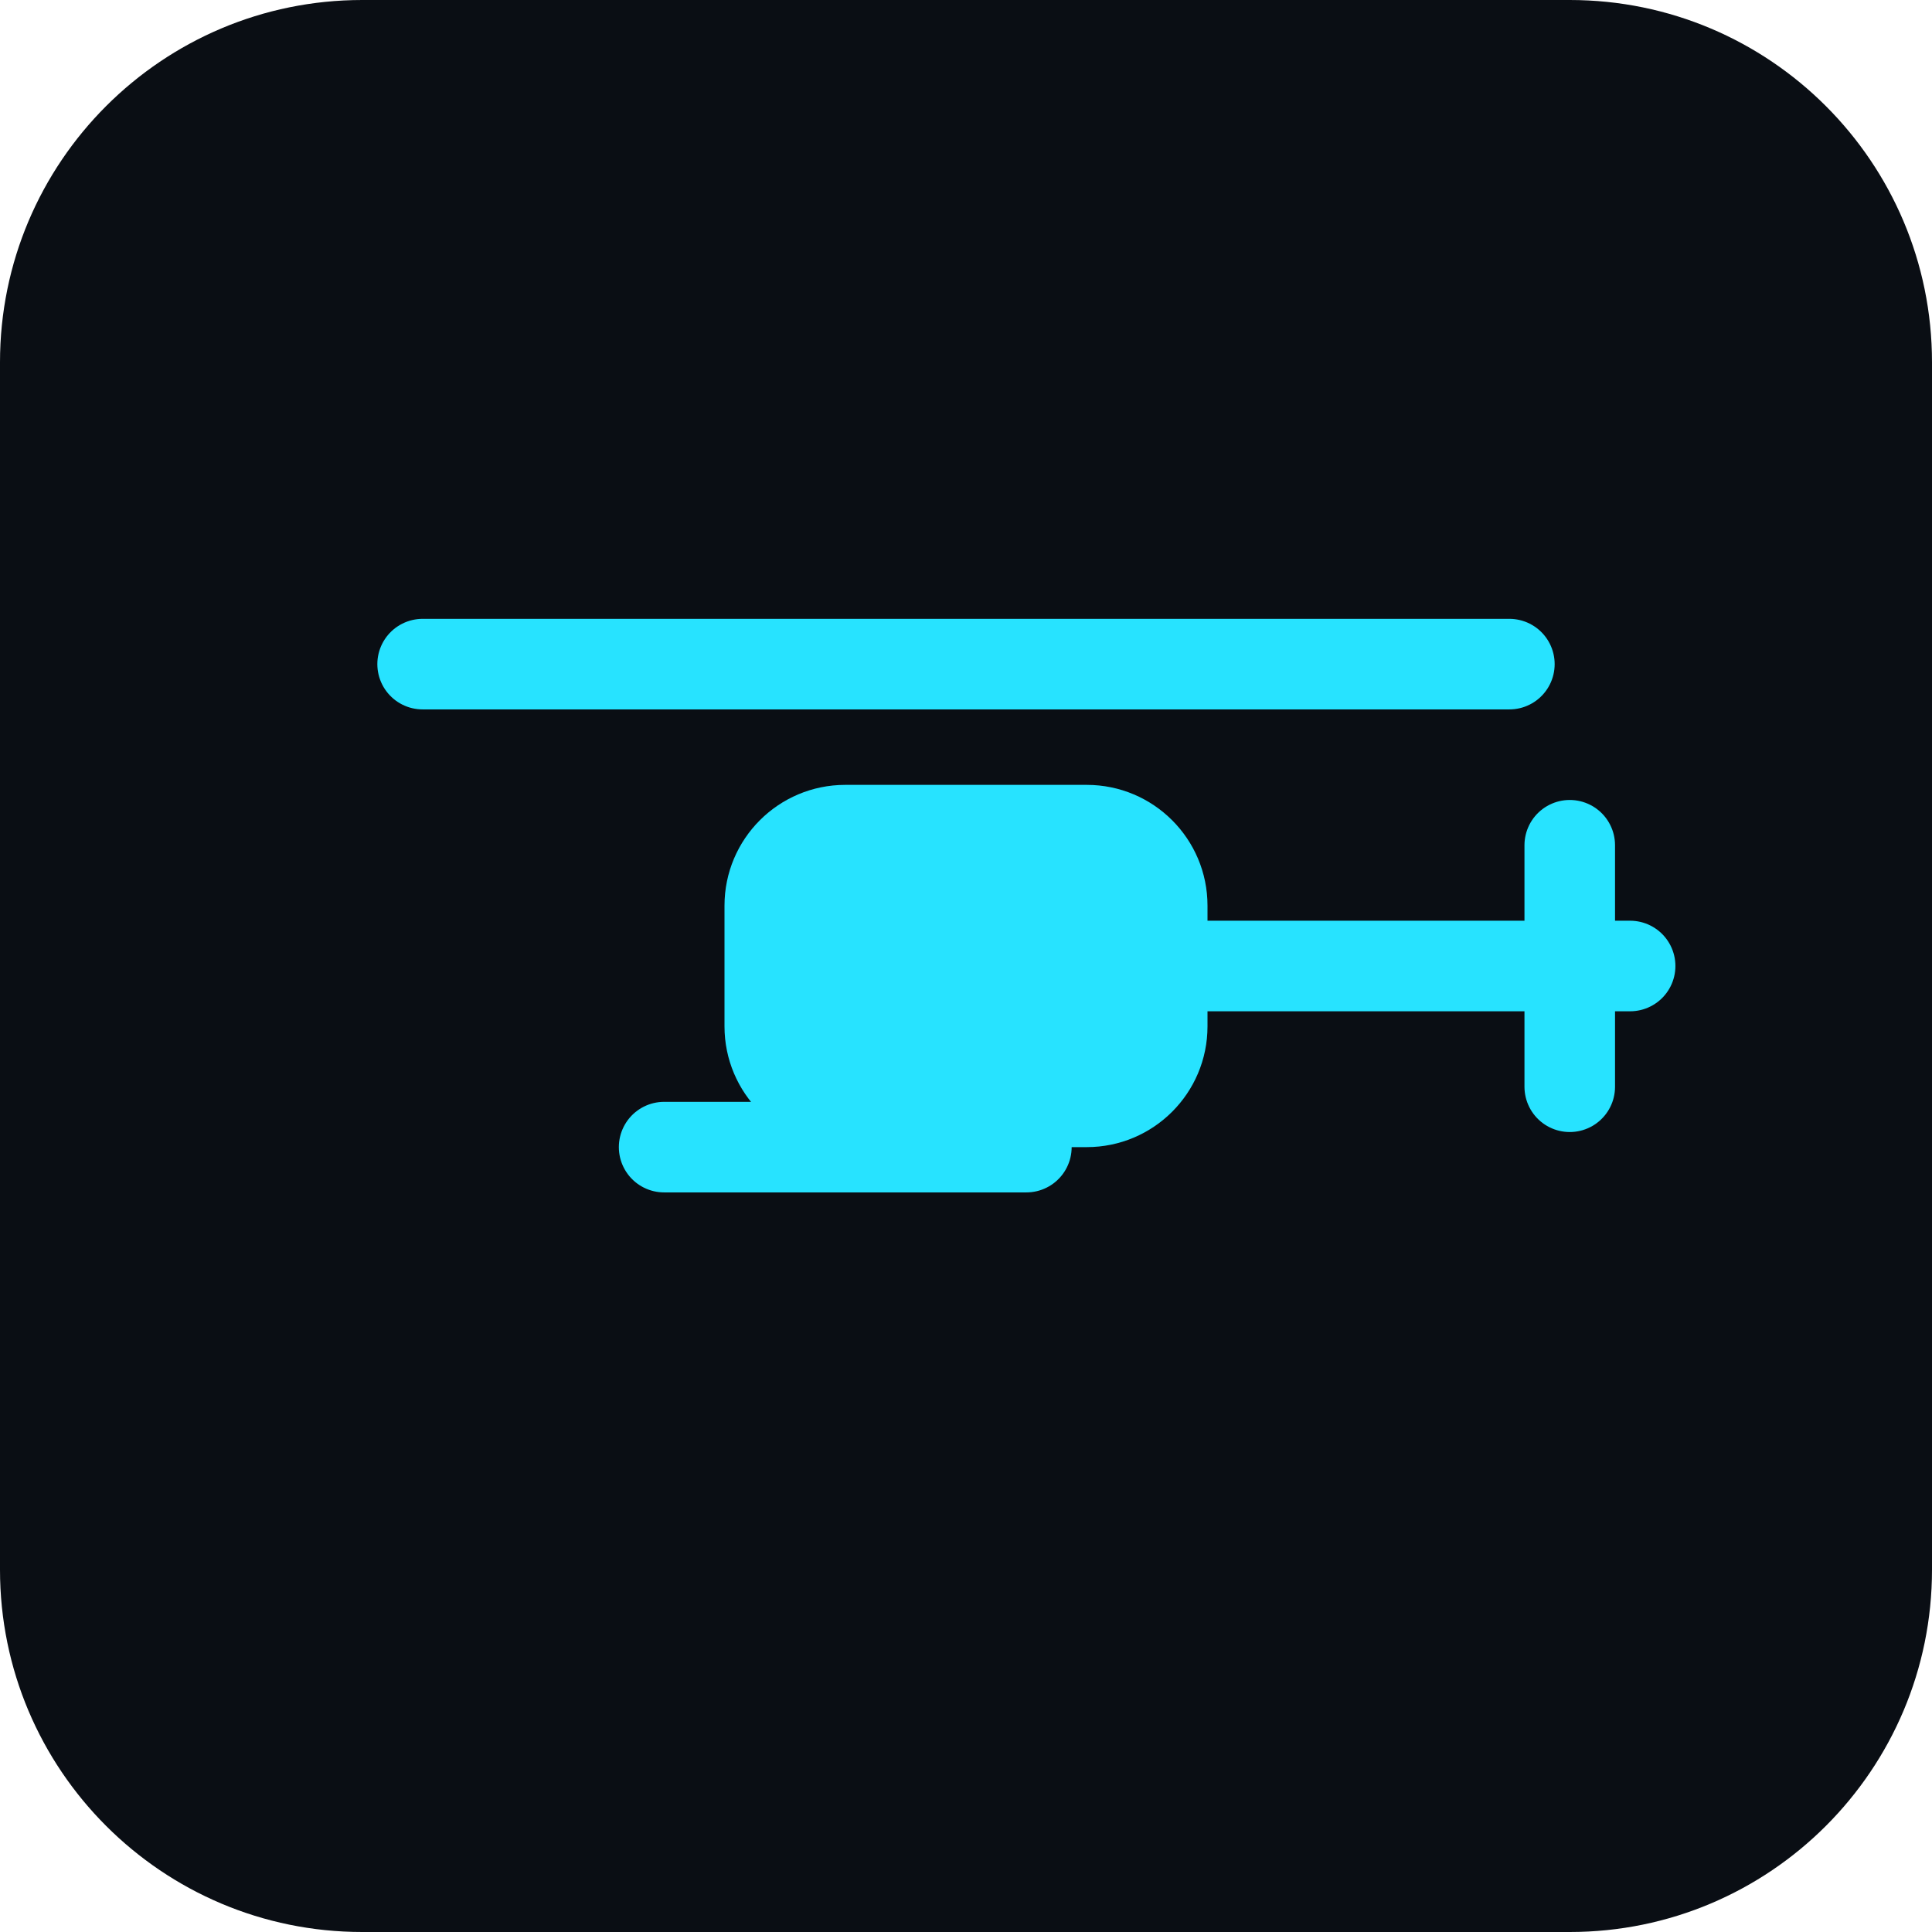
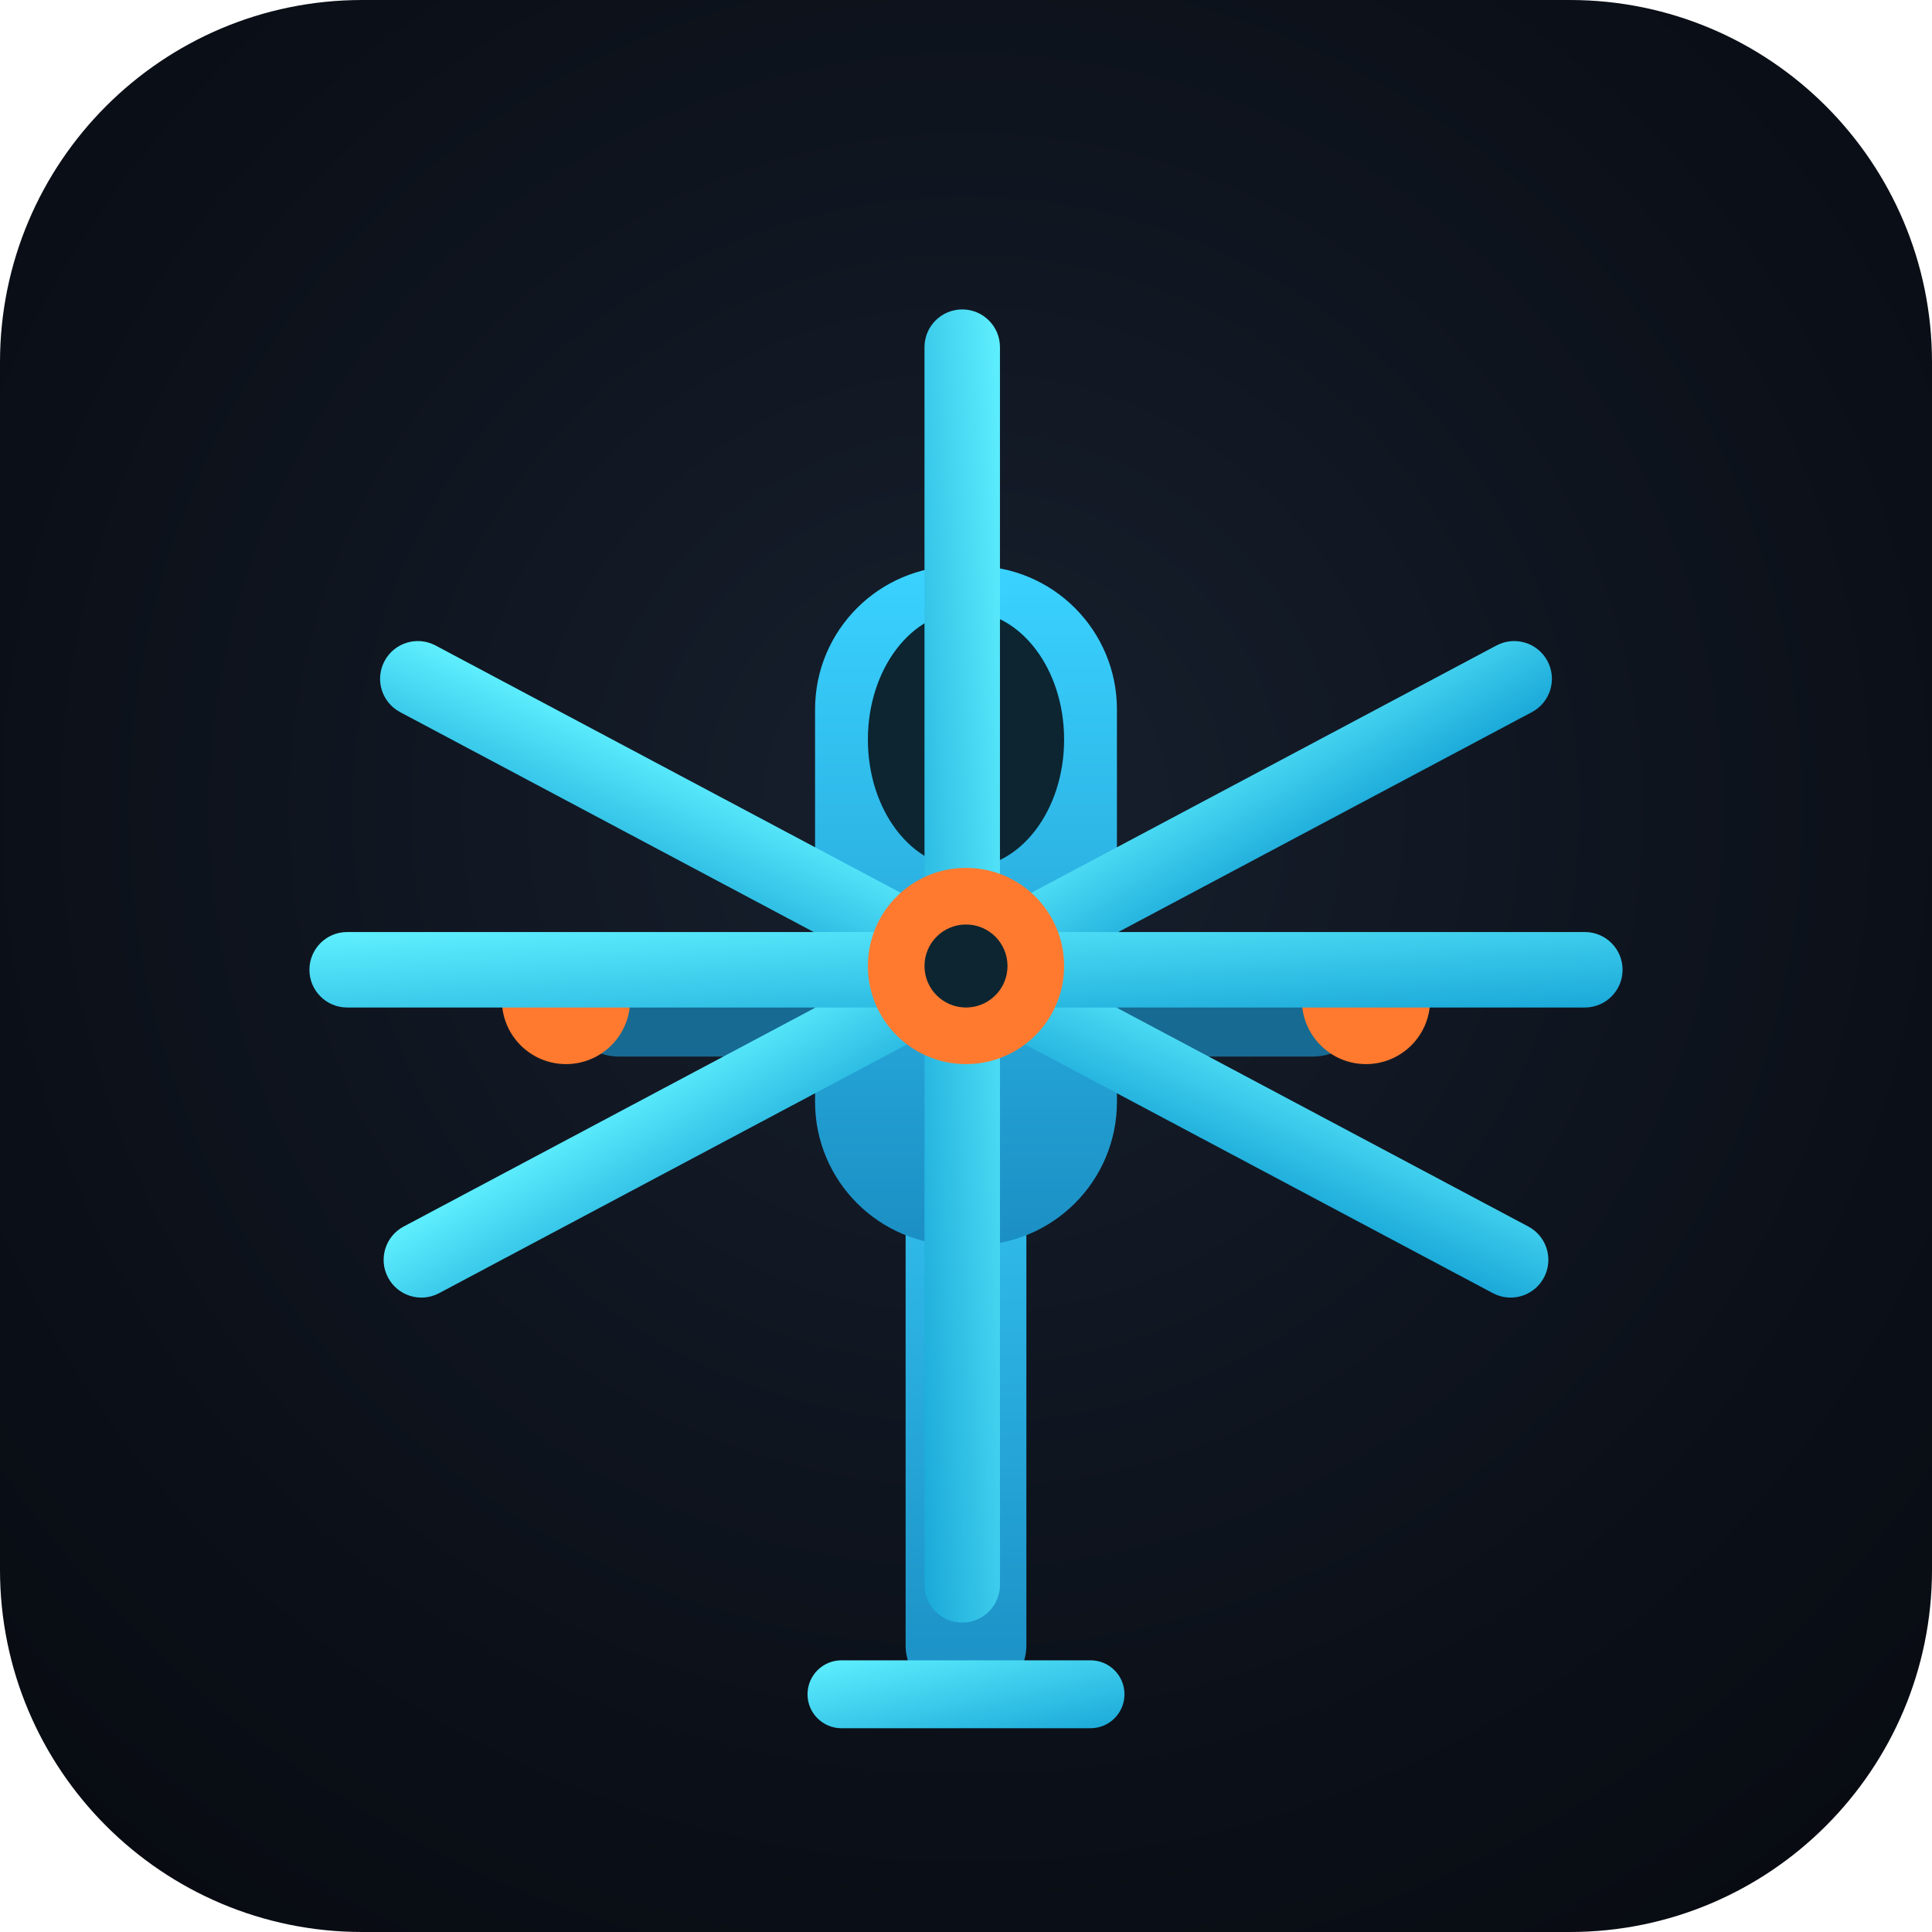
- <svg xmlns="http://www.w3.org/2000/svg" viewBox="0 0 64 64" width="64" height="64">
-   <rect width="64" height="64" rx="12" fill="#0a0e14" />
-   <g fill="none" stroke="#27e3ff" stroke-width="3" stroke-linecap="round">
-     <line x1="14" y1="22" x2="50" y2="22" />
-     <rect x="24" y="26" width="16" height="12" rx="4" fill="#27e3ff" stroke="none" />
-     <line x1="40" y1="32" x2="54" y2="32" />
-     <line x1="52" y1="28" x2="52" y2="36" />
-     <line x1="22" y1="38" x2="34" y2="38" />
-   </g>
+ <svg xmlns="http://www.w3.org/2000/svg" viewBox="0 0 512 512" width="512" height="512">
+   <defs>
+     <radialGradient id="bg" cx="0.5" cy="0.42" r="0.75">
+       <stop offset="0" stop-color="#17202e" />
+       <stop offset="0.6" stop-color="#0c111a" />
+       <stop offset="1" stop-color="#070a10" />
+     </radialGradient>
+     <linearGradient id="blade" x1="0" y1="0" x2="1" y2="1">
+       <stop offset="0" stop-color="#5ff0ff" />
+       <stop offset="1" stop-color="#1aa8d8" />
+     </linearGradient>
+     <linearGradient id="body" x1="0" y1="0" x2="0" y2="1">
+       <stop offset="0" stop-color="#3ad2ff" />
+       <stop offset="1" stop-color="#1b8fc4" />
+     </linearGradient>
+   </defs>
+   <rect width="512" height="512" rx="96" fill="url(#bg)" />
+   <rect x="240" y="250" width="32" height="200" rx="14" fill="url(#body)" />
+   <rect x="214" y="440" width="84" height="18" rx="9" fill="url(#blade)" />
+   <rect x="150" y="250" width="212" height="30" rx="14" fill="#176a92" />
+   <circle cx="150" cy="265" r="17" fill="#ff7a2f" />
+   <circle cx="362" cy="265" r="17" fill="#ff7a2f" />
+   <rect x="216" y="150" width="80" height="180" rx="38" fill="url(#body)" />
+   <ellipse cx="256" cy="196" rx="26" ry="34" fill="#0c2531" />
+   <rect x="248" y="120" width="16" height="46" rx="8" fill="#0c2531" />
+   <rect x="82" y="247" width="348" height="20" rx="10" fill="url(#blade)" transform="rotate(28 256 256)" />
+   <rect x="82" y="247" width="348" height="20" rx="10" fill="url(#blade)" transform="rotate(-28 256 256)" />
+   <rect x="82" y="247" width="348" height="20" rx="10" fill="url(#blade)" transform="rotate(90 256 256)" />
+   <rect x="82" y="247" width="348" height="20" rx="10" fill="url(#blade)" />
+   <circle cx="256" cy="256" r="26" fill="#ff7a2f" />
+   <circle cx="256" cy="256" r="11" fill="#0c2531" />
</svg>
